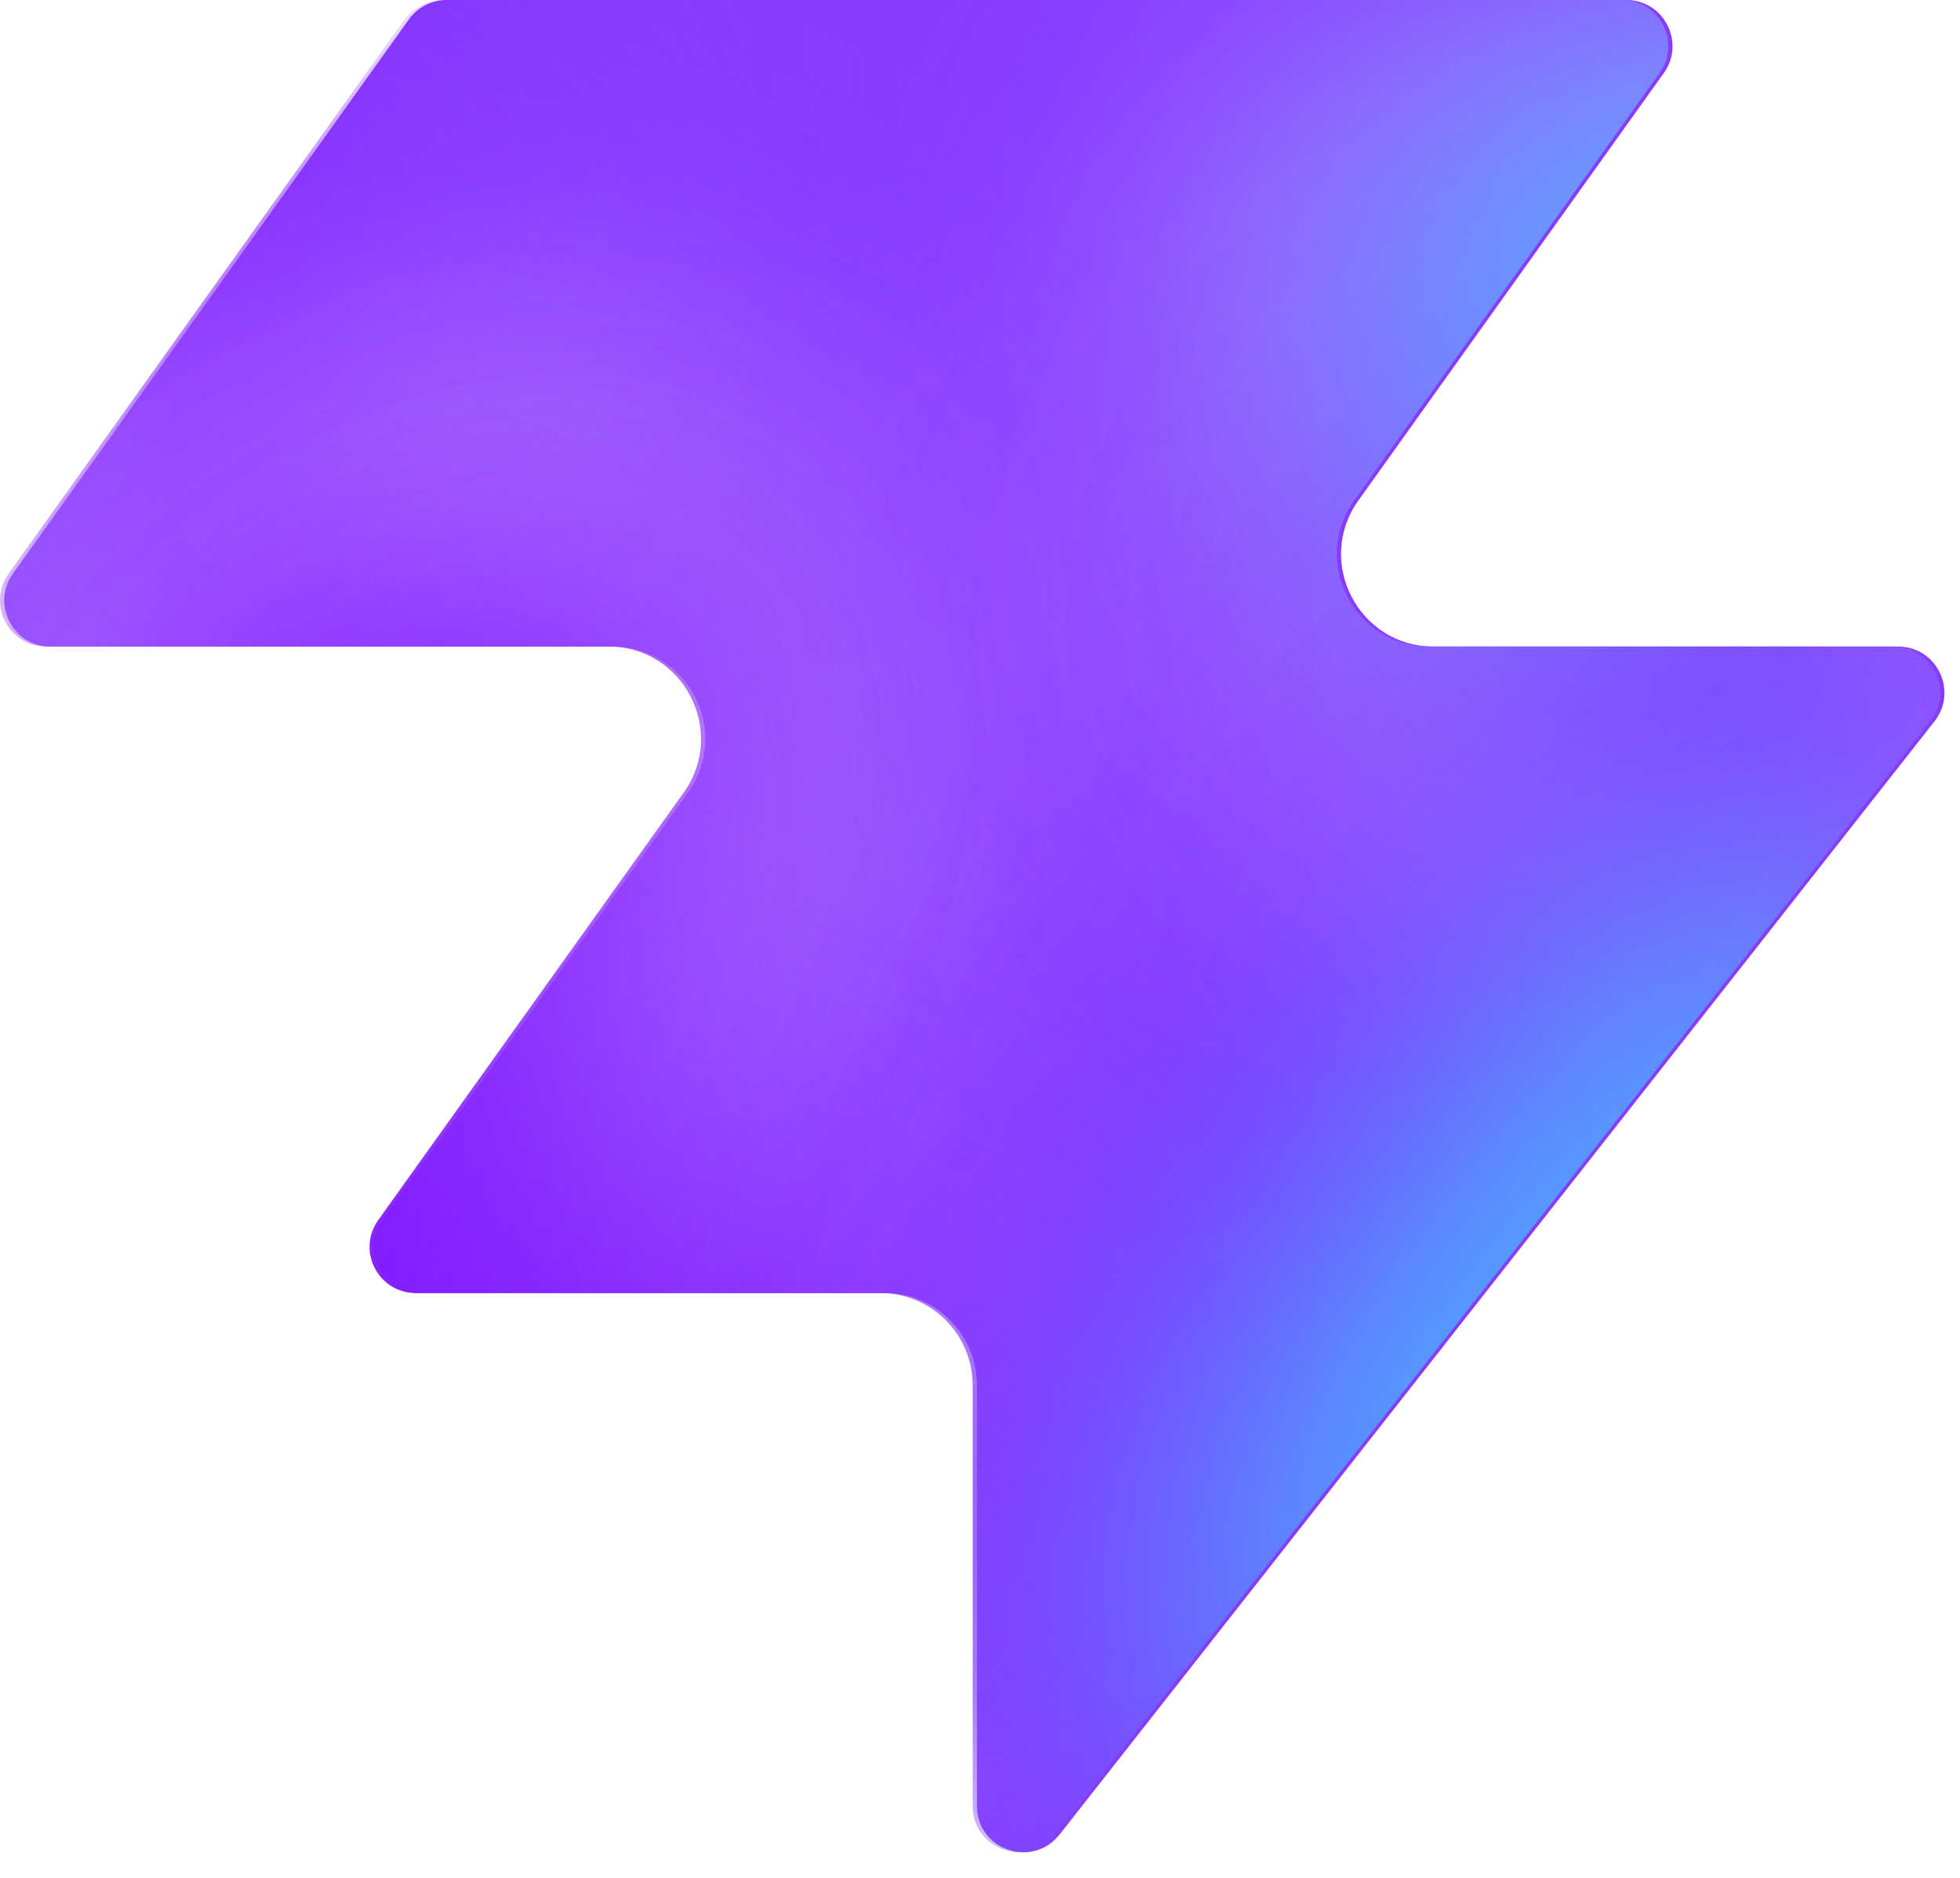
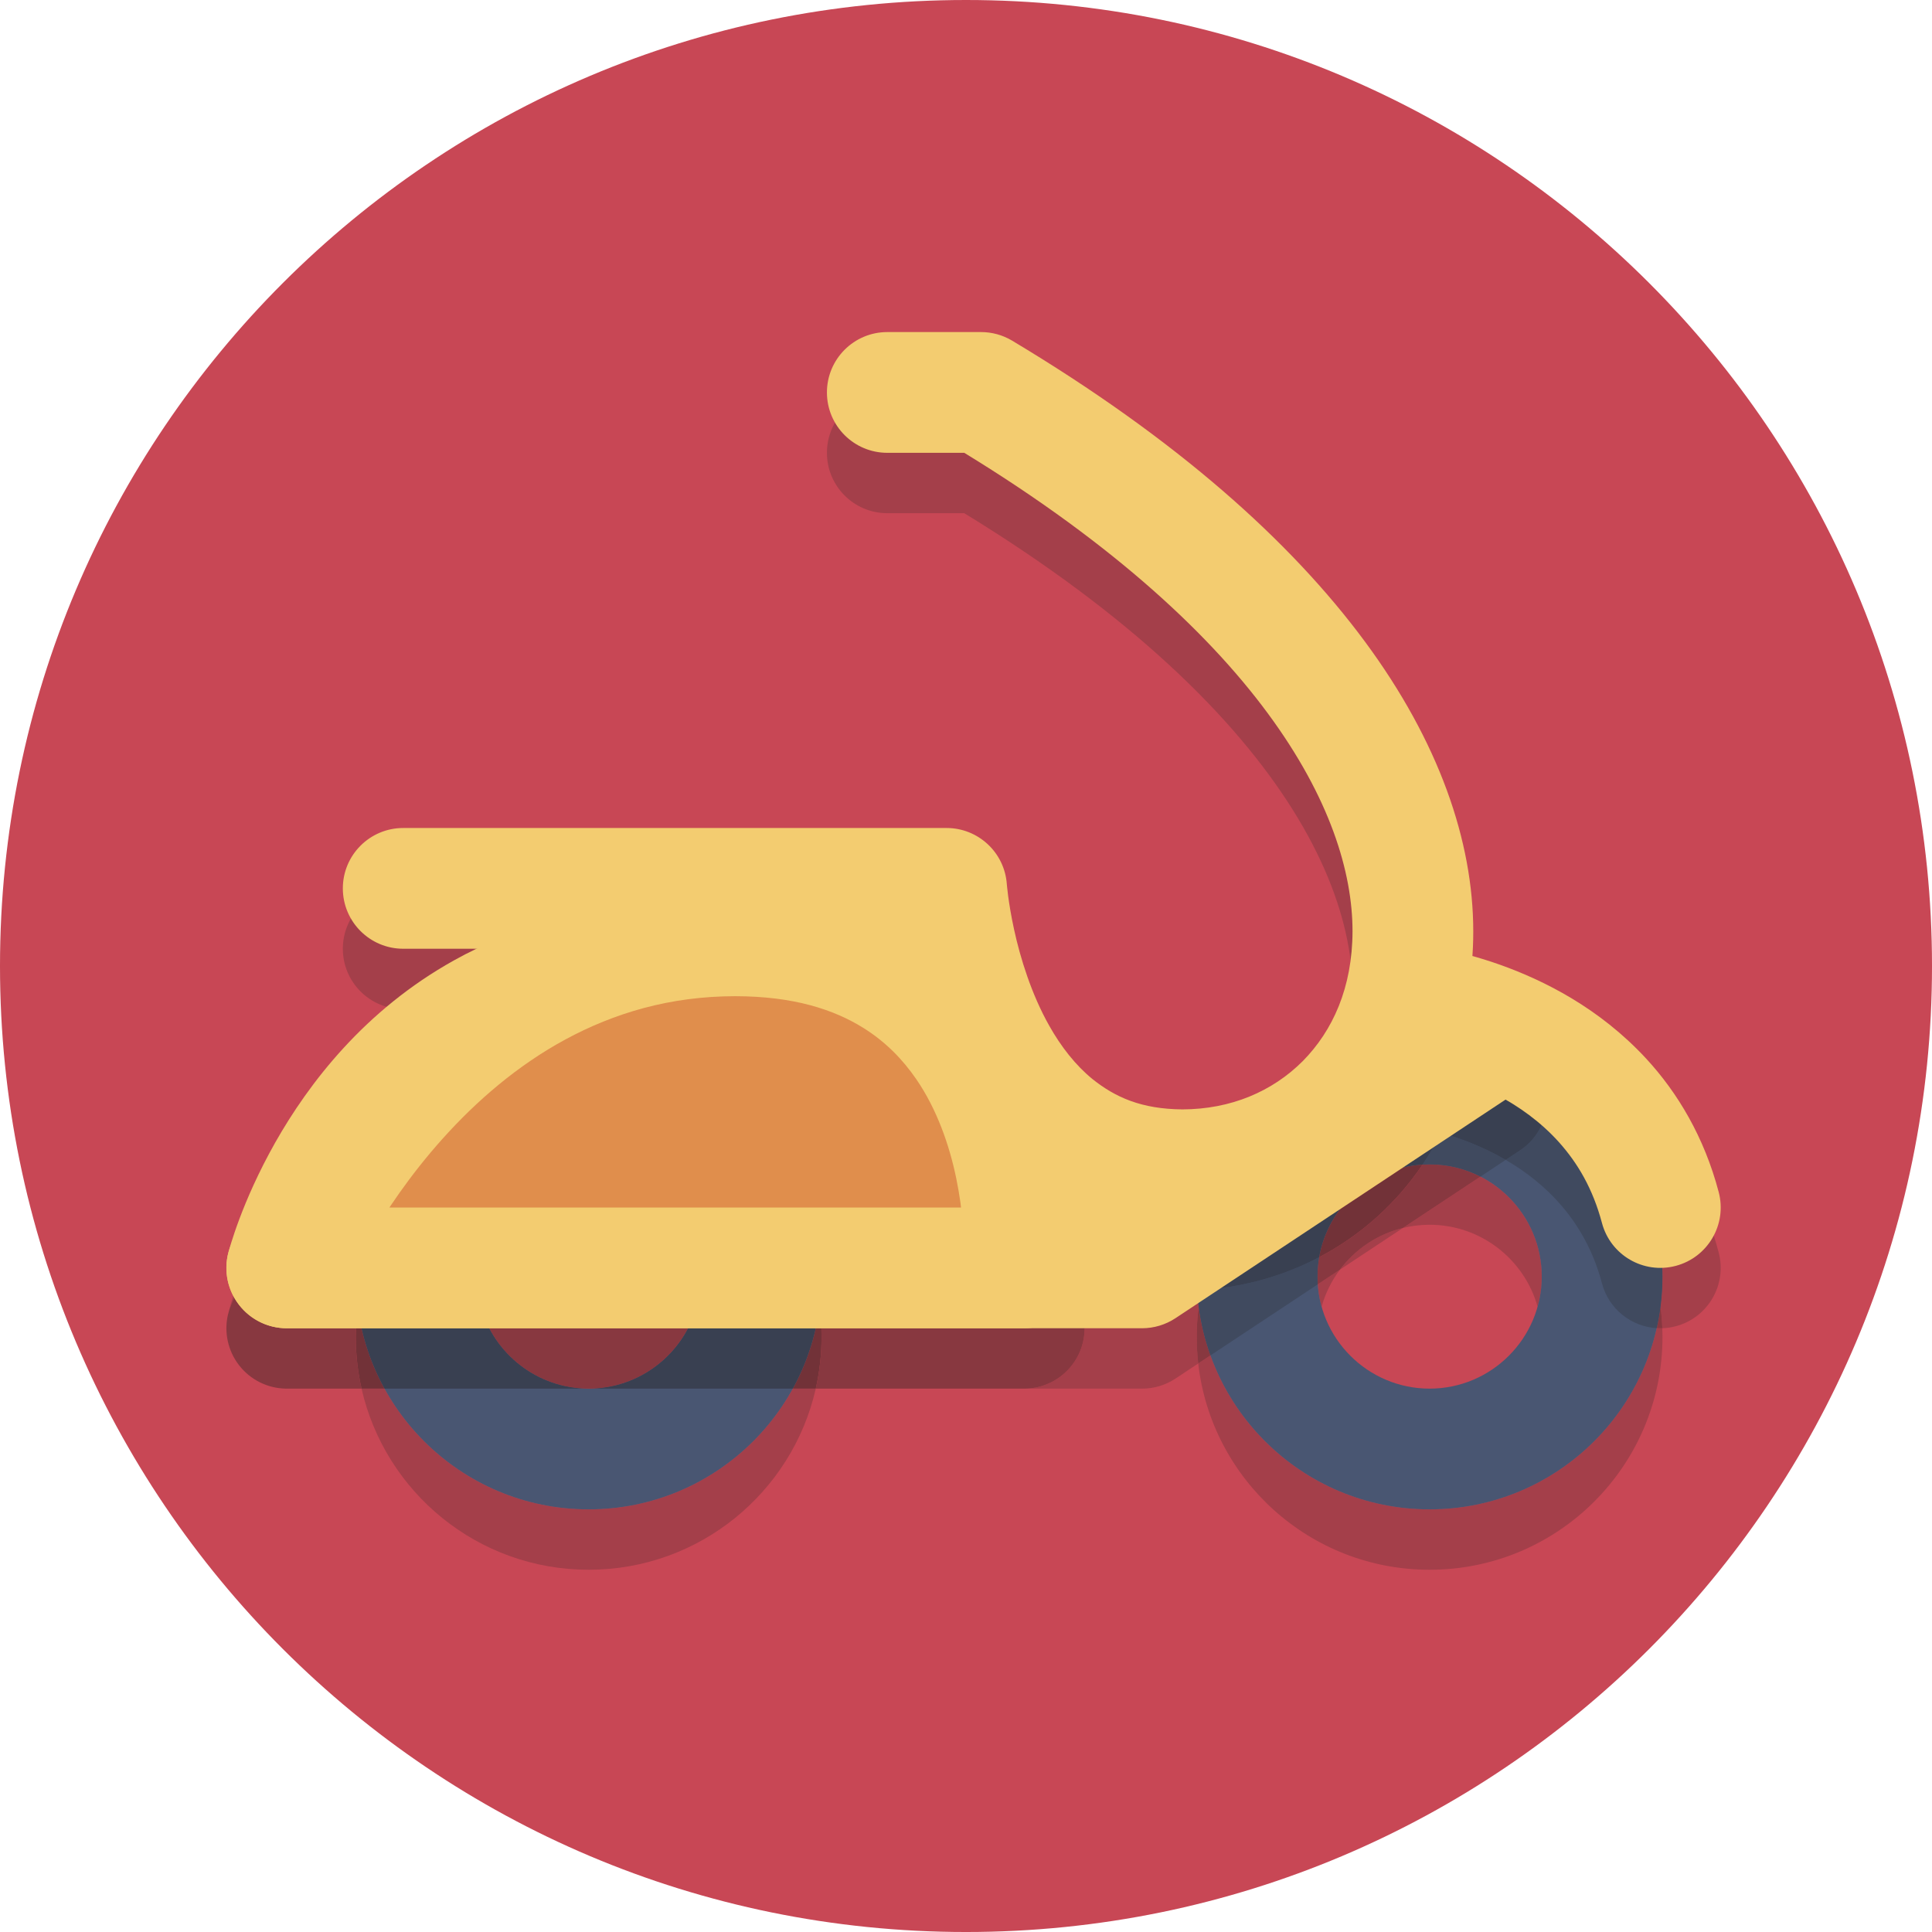
- <svg xmlns="http://www.w3.org/2000/svg" width="48" height="46" fill="none" viewBox="0 0 48 46">
-   <path fill="#863bff" d="M25.946 44.938c-.664.845-2.021.375-2.021-.698V33.937a2.26 2.26 0 0 0-2.262-2.262H10.287c-.92 0-1.456-1.04-.92-1.788l7.48-10.471c1.07-1.497 0-3.578-1.842-3.578H1.237c-.92 0-1.456-1.04-.92-1.788L10.013.474c.214-.297.556-.474.92-.474h28.894c.92 0 1.456 1.04.92 1.788l-7.48 10.471c-1.07 1.498 0 3.579 1.842 3.579h11.377c.943 0 1.473 1.088.89 1.83L25.947 44.94z" style="fill:#863bff;fill:color(display-p3 .525 .23 1);fill-opacity:1" />
-   <mask id="a" width="48" height="46" x="0" y="0" maskUnits="userSpaceOnUse" style="mask-type:alpha">
-     <path fill="#000" d="M25.842 44.938c-.664.844-2.021.375-2.021-.698V33.937a2.26 2.26 0 0 0-2.262-2.262H10.183c-.92 0-1.456-1.04-.92-1.788l7.48-10.471c1.07-1.498 0-3.579-1.842-3.579H1.133c-.92 0-1.456-1.04-.92-1.787L9.91.473c.214-.297.556-.474.92-.474h28.894c.92 0 1.456 1.04.92 1.788l-7.48 10.471c-1.07 1.498 0 3.578 1.842 3.578h11.377c.943 0 1.473 1.088.89 1.832L25.843 44.94z" style="fill:#000;fill-opacity:1" />
-   </mask>
-   <g mask="url(#a)">
-     <g filter="url(#b)">
-       <ellipse cx="5.508" cy="14.704" fill="#ede6ff" rx="5.508" ry="14.704" style="fill:#ede6ff;fill:color(display-p3 .927 .903 1);fill-opacity:1" transform="matrix(.00324 1 1 -.00324 -4.47 31.516)" />
+ <svg xmlns="http://www.w3.org/2000/svg" height="85.333" viewBox="0 0 85.333 85.333" width="85.333">
+   <g transform="matrix(.1333333 0 0 -.1333333 0 85.33333)">
+     <path d="m640 320c0-176.73-143.27-320-320-320s-320 143.27-320 320 143.27 320 320 320 320-143.27 320-320" fill="#c84755" />
+     <path d="m195 120c-36.711 0-67.434 25.648-75.23 60h7.601c13.121-23.844 38.488-40 67.629-40s54.508 16.156 67.629 40h7.601c-7.796-34.352-38.519-60-75.23-60" fill="#a43f4a" />
+     <path d="m473.57 120c-39.621 0-72.265 29.871-76.644 68.324l4.047 2.676c10.707-29.734 39.172-51 72.597-51 36.723 0 67.453 25.664 75.239 60.031.39-.023.785-.035 1.175-.035.227 0 .454.004.676.012.035-.953.055-1.906.055-2.867 0-42.602-34.539-77.141-77.145-77.141m35.778 87.145c-4.379 15.636-18.758 27.14-35.778 27.14-3.047 0-6.011-.367-8.847-1.062l25.699 17.015c12.031-6.152 20.293-18.675 20.293-33.097 0-3.461-.477-6.817-1.367-9.996m-71.551 0c-.668 2.378-1.102 4.851-1.277 7.398l7.332 4.855c-2.723-3.628-4.801-7.773-6.055-12.253" fill="#a43f4a" />
+     <path d="m195 294.285c-42.605 0-77.145-34.539-77.145-77.144 0-42.602 34.54-77.141 77.145-77.141s77.145 34.539 77.145 77.141c0 42.605-34.54 77.144-77.145 77.144m0-40c20.48 0 37.145-16.664 37.145-37.144 0-20.477-16.665-37.141-37.145-37.141s-37.145 16.664-37.145 37.141c0 20.48 16.665 37.144 37.145 37.144" fill="#495672" />
+     <path d="m473.57 294.285c-42.601 0-77.14-34.539-77.14-77.144 0-42.602 34.539-77.141 77.14-77.141 42.606 0 77.145 34.539 77.145 77.141 0 42.605-34.539 77.144-77.145 77.144m0-40c20.481 0 37.145-16.664 37.145-37.144 0-20.477-16.664-37.141-37.145-37.141-20.48 0-37.14 16.664-37.14 37.141 0 20.48 16.66 37.144 37.14 37.144" fill="#495672" />
+     <path d="m550.66 200.008c-.086 2.406-.285 4.789-.59 7.133.426 3.273.645 6.613.645 10 0 29.386-16.434 54.937-40.613 67.964-.282.524-.59 1.04-.926 1.543-3.848 5.817-10.207 8.965-16.692 8.965-1.937 0-3.886-.281-5.777-.855.367 2.637.672 5.515.867 8.609 24.391-6.754 67.953-25.937 81.762-78.265 2.82-10.676-3.555-21.622-14.234-24.438-1.481-.394-2.969-.605-4.442-.656" fill="#a43f4a" />
+     <path d="m549.984 199.996c-.39 0-.785.012-1.175.035.531 2.332.953 4.703 1.261 7.11.305-2.344.504-4.727.59-7.133-.222-.008-.449-.012-.676-.012" fill="#883840" />
+     <path d="m548.809 200.031c-8.391.496-15.887 6.293-18.145 14.867-5.453 20.653-18.777 33.254-31.883 40.879l4.766 3.153c8.699 5.765 11.43 17.168 6.555 26.175 24.179-13.027 40.613-38.578 40.613-67.964 0-3.387-.219-6.727-.645-10-.308-2.407-.73-4.778-1.261-7.11" fill="#404a5f" />
+     <path d="m372.313 220h-13.711c-2.047 20.891-9.079 53.012-31.899 77.359-2.933 3.129-6.027 6.039-9.281 8.723 9.199 1.797 16.148 9.902 16.148 19.633 0 2.848-.597 5.562-1.672 8.015.891-2.031 1.454-4.246 1.622-6.585.226-3.047 6.16-74.645 58.144-74.645 4.934 0 9.695.574 14.219 1.68-2.809-5.125-5.055-10.606-6.649-16.352zm71.832 68.473c.554 1.519 1.054 3.074 1.496 4.668 11.461 41.449-15.899 109.398-126.223 176.859h-25.488c-11.043 0-20 8.953-20 20s8.957 20 20 20h31.07c3.617 0 7.168-.98 10.273-2.844 138.02-82.617 154.868-162.703 152.301-203.789-9.402 2.606-15.957 3.36-16.855 3.453-.758.086-1.512.129-2.254.129-9.692 0-17.973-7.078-19.574-16.695-1.61-.543-3.188-1.137-4.746-1.781" fill="#a43f4a" />
+     <path d="m399.234 237.828c1.594 5.746 3.84 11.227 6.649 16.352 17.746 4.324 31.824 16.754 38.262 34.293 1.558.644 3.136 1.238 4.746 1.781-.067-.402-.121-.809-.164-1.215-.61-5.758 1.289-11.203 4.812-15.246z" fill="#404a5f" />
+     <path d="m448.891 290.254c1.601 9.617 9.882 16.695 19.574 16.695.742 0 1.496-.043 2.254-.129.898-.093 7.453-.847 16.855-3.453-.195-3.094-.5-5.972-.867-8.609-.988-.301-1.965-.68-2.918-1.145-3.344.446-6.754.672-10.219.672-8.629 0-16.929-1.418-24.679-4.031" fill="#883840" />
+     <path d="m453.539 273.793c-3.523 4.043-5.422 9.488-4.812 15.246.043.406.097.813.164 1.215 7.75 2.613 16.05 4.031 24.679 4.031 3.465 0 6.875-.226 10.219-.672-.797-.386-1.574-.828-2.336-1.332z" fill="#394051" />
+     <path d="m378.336 180h-39.051c10.543 0 19.274 8.184 19.957 18.707.059.856.5 8.531-.5 19.793 9.645-3.816 20.571-6 32.922-6 1.641 0 3.274.039 4.895.117.105-1.844.277-3.668.511-5.476-.422-3.27-.64-6.61-.64-10 0-2.981.168-5.922.496-8.817l-7.547-5c-3.274-2.168-7.117-3.324-11.043-3.324m-283.336 0c-.012 0-.023 0-.039 0zm-.051 0c-.008 0-.016 0-.023 0zm-.043 0c-.004 0-.012 0-.02 0zm-.039 0c-.004 0-.012 0-.016 0zm-.035 0c-.008 0-.012 0-.019 0zm-.039 0c-.008 0-.012 0-.02 0zm-.039.004c-.004 0-.012 0-.016 0zm-.039 0c-.004 0-.008 0-.012 0zm-.039 0h-.004zm-.035 0c-.004 0-.004 0-.004 0zm-19.168 24.324c.051.219.102.438.156.652 7.469 29.04 32.969 76.961 82.605 100.735h.868c-55.567-34.649-81.098-94.5-82.567-98.039-.457-1.094-.809-2.211-1.062-3.348m368.379 15.07c5.082 6.766 12.41 11.747 20.871 13.825z" fill="#a43f4a" />
+     <path d="m396.926 188.324c-.328 2.895-.496 5.836-.496 8.817 0 3.39.218 6.73.64 10 .723-5.59 2.047-10.989 3.903-16.141zm39.594 26.219c-.059.859-.09 1.727-.09 2.598 0 2.179.187 4.312.547 6.386 13.742 7.215 25.503 17.703 34.253 30.688.778.047 1.555.07 2.34.07 6.063 0 11.789-1.461 16.852-4.047l-25.699-17.015c-8.461-2.078-15.789-7.059-20.871-13.825z" fill="#883840" />
+     <path d="m400.973 191c-1.856 5.152-3.18 10.551-3.903 16.141-.234 1.808-.406 3.632-.511 5.476 14.539.703 28.254 4.52 40.418 10.91-.36-2.074-.547-4.207-.547-6.386 0-.871.031-1.739.09-2.598zm89.449 59.238c-5.063 2.586-10.789 4.047-16.852 4.047-.785 0-1.562-.023-2.34-.07 2.258 3.344 4.313 6.855 6.153 10.519 5.926-1.66 13.621-4.429 21.398-8.957z" fill="#404a5f" />
+     <path d="m510.102 285.105c-7.254 3.911-15.207 6.688-23.625 8.106.078.508.156 1.023.23 1.547 1.891.574 3.84.855 5.777.855 6.485 0 12.844-3.148 16.692-8.965.336-.503.644-1.019.926-1.543" fill="#883840" />
+     <path d="m498.781 255.777c-7.777 4.528-15.472 7.297-21.398 8.957 2.797 5.579 5.09 11.512 6.812 17.746.785 2.844 1.618 6.446 2.282 10.731 8.418-1.418 16.371-4.195 23.625-8.106 4.875-9.007 2.144-20.41-6.555-26.175z" fill="#394051" />
+     <path d="m486.477 293.211c-.891.148-1.786.285-2.688.402.953.465 1.93.844 2.918 1.145-.074-.524-.152-1.039-.23-1.547" fill="#723238" />
+     <path d="m477.383 264.734c-6.395 1.793-10.727 2.293-10.875 2.313-5.227.551-9.77 3.07-12.969 6.746l27.914 18.488c.762.504 1.539.946 2.336 1.332.902-.117 1.797-.254 2.688-.402-.664-4.285-1.497-7.887-2.282-10.731-1.722-6.234-4.015-12.167-6.812-17.746" fill="#343945" />
+     <path d="m391.664 212.5c-12.351 0-23.277 2.184-32.922 6-.047.492-.094.992-.14 1.5h13.711l26.921 17.828c-1.828-6.582-2.804-13.523-2.804-20.687 0-1.516.043-3.028.129-4.524-1.621-.078-3.254-.117-4.895-.117" fill="#883840" />
+     <path d="m436.977 223.527c2.906 16.7 17.003 29.61 34.253 30.688-8.75-12.985-20.511-23.473-34.253-30.688" fill="#723238" />
+     <path d="m396.559 212.617c-.086 1.496-.129 3.008-.129 4.524 0 7.164.976 14.105 2.804 20.687l54.305 35.965c3.199-3.676 7.742-6.195 12.969-6.746.148-.02 4.48-.52 10.875-2.313-1.84-3.664-3.895-7.175-6.153-10.519-17.25-1.078-31.347-13.988-34.253-30.688-12.164-6.39-25.879-10.207-40.418-10.91" fill="#394051" />
+     <path d="m313.074 220h-40.984c-.871 23.953-12.668 45.125-30.555 58.676 43.219-6.656 62.887-36.981 71.539-58.676m-88.816 0h-58.516c6.805 8.691 17.391 14.285 29.258 14.285s22.453-5.594 29.258-14.285" fill="#883840" />
+     <path d="m232.035 220h-7.777c-6.805 8.691-17.391 14.285-29.258 14.285s-22.453-5.594-29.258-14.285h-7.777c1.465 19.152 17.515 34.285 37.035 34.285s35.57-15.133 37.035-34.285" fill="#723238" />
+     <path d="m272.09 220h-40.055c-1.465 19.152-17.515 34.285-37.035 34.285s-35.57-15.133-37.035-34.285h-28.985c11.196 16.762 28.555 37.645 52.434 52.219 11.988 4.816 25.949 7.781 42.156 7.781 6.399 0 12.379-.465 17.965-1.324 17.887-13.551 29.684-34.723 30.555-58.676" fill="#394051" />
+     <path d="m318.363 220h-46.273 40.984c-8.652 21.695-28.32 52.02-71.539 58.676-5.211 3.945-10.933 7.242-17.055 9.777 6.098 1.004 12.461 1.547 19.09 1.547 23.61 0 41.203-6.488 53.809-19.84 13.953-14.789 19.121-35.347 20.984-50.16" fill="#883840" />
+     <path d="m181.414 272.219c12.539 7.652 26.879 13.57 43.066 16.234 6.122-2.535 11.844-5.832 17.055-9.777-5.586.859-11.566 1.324-17.965 1.324-16.207 0-30.168-2.965-42.156-7.781" fill="#394051" />
+     <path d="m94.961 180c-.004 0-.008 0-.012 0zm-.035 0c-.008 0-.012 0-.019 0zm-.039 0c-.004 0-.012 0-.019 0zm-.035 0c-.008 0-.016 0-.02 0zm-.039 0c-.008 0-.012 0-.019 0zm-.039 0c-.004 0-.012 0-.019.004.008-.004.016-.004.019-.004m-.035.004c-.008 0-.016 0-.024 0zm-.035 0c-.008 0-.016 0-.027 0zm-.031 0c-.012 0-.024 0-.031 0zm-.035 0c-6.547.117-12.629 3.437-16.273 8.891-3.055 4.578-4.059 10.164-2.891 15.433-1.281-5.793.07-11.875 3.723-16.586 3.715-4.785 9.395-7.629 15.441-7.738m202.769 120.18c-3.129 1.957-6.394 3.808-9.804 5.531h8.586c.367-1.817.773-3.664 1.218-5.531" fill="#a43f4a" />
+     <path d="m358.602 220h-3.098c-7.434 26.5-25.109 59.516-58.098 80.184-.445 1.867-.851 3.714-1.218 5.531h17.382c1.317 0 2.606.125 3.852.367 3.254-2.684 6.348-5.594 9.281-8.723 22.82-24.347 29.852-56.468 31.899-77.359" fill="#883840" />
+     <path d="m128.98 220h-4.015c9.765 17.77 27.269 40.488 56.449 52.219-23.879-14.574-41.238-35.457-52.434-52.219" fill="#394051" />
+     <path d="m339.285 180h-69.055c1.25 5.516 1.915 11.25 1.915 17.141 0 3.39-.219 6.726-.645 10 .426 3.273.645 6.613.645 10 0 .957-.02 1.91-.055 2.859h46.273c-1.863 14.813-7.031 35.371-20.984 50.16-12.606 13.352-30.199 19.84-53.809 19.84-6.629 0-12.992-.543-19.09-1.547-9.085 3.758-19.039 5.832-29.48 5.832-42.605 0-77.145-34.539-77.145-77.144 0-3.387.219-6.727.645-10-.426-3.274-.645-6.61-.645-10 0-5.891.661-11.625 1.915-17.141h-24.77c-.012 0-.023 0-.039 0-.004 0-.008 0-.012 0-.008 0-.016 0-.023 0s-.012 0-.019 0c-.004 0-.012 0-.02 0-.004 0-.012 0-.019 0-.004 0-.012 0-.016 0-.008 0-.016 0-.02 0-.008 0-.016 0-.019 0-.008 0-.012 0-.019 0s-.012 0-.02 0c-.004 0-.012 0-.019.004-.004 0-.012 0-.016 0-.008 0-.016 0-.024 0-.004 0-.008 0-.012 0-.008 0-.019 0-.027 0h-.004c-.012 0-.024 0-.031 0-.004 0-.004 0-.004 0-6.047.109-11.726 2.953-15.441 7.738-3.652 4.711-5.004 10.793-3.723 16.586.254 1.137.605 2.254 1.062 3.348 1.469 3.539 27 63.39 82.567 98.039h128.5c3.41-1.723 6.675-3.574 9.804-5.531 7.313-30.7 25.43-67.485 61.336-81.684 1-11.262.559-18.937.5-19.793-.683-10.523-9.414-18.707-19.957-18.707m-144.285 0c-17.016 0-31.398 11.504-35.777 27.145 1.328 4.73 3.566 9.085 6.519 12.855h58.516c2.953-3.77 5.191-8.125 6.515-12.855-4.375-15.641-18.757-27.145-35.773-27.145" fill="#883840" />
+     <path d="m270.23 180h-7.601c4.539 8.246 7.613 17.41 8.871 27.141.426-3.274.645-6.61.645-10 0-5.891-.665-11.625-1.915-17.141m-142.859 0h-7.601c-1.254 5.516-1.915 11.25-1.915 17.141 0 3.39.219 6.726.645 10 1.258-9.731 4.332-18.895 8.871-27.141m103.402 27.145c-1.324 4.73-3.562 9.085-6.515 12.855h7.777c.07-.941.11-1.895.11-2.859 0-3.461-.477-6.817-1.372-9.996m-71.55 0c-.891 3.179-1.368 6.535-1.368 9.996 0 .964.04 1.918.11 2.859h7.777c-2.953-3.77-5.191-8.125-6.519-12.855" fill="#723238" />
+     <path d="m262.629 180h-135.258c-4.539 8.246-7.613 17.41-8.871 27.141-.426 3.273-.645 6.613-.645 10 0 42.605 34.54 77.144 77.145 77.144 10.441 0 20.395-2.074 29.48-5.832-16.187-2.664-30.527-8.582-43.066-16.234-29.18-11.731-46.684-34.449-56.449-52.219h4.015 28.985c-.07-.941-.11-1.895-.11-2.859 0-3.461.477-6.817 1.368-9.996 4.379-15.641 18.761-27.145 35.777-27.145s31.398 11.504 35.773 27.145c.895 3.179 1.372 6.535 1.372 9.996 0 .964-.04 1.918-.11 2.859h40.055c.035-.949.055-1.902.055-2.859 0-3.387-.219-6.727-.645-10-1.258-9.731-4.332-18.895-8.871-27.141" fill="#394051" />
+     <path d="m358.742 218.5c-35.906 14.199-54.023 50.984-61.336 81.684 32.989-20.668 50.664-53.684 58.098-80.184h3.098c.046-.508.093-1.008.14-1.5" fill="#723238" />
+     <path d="m158.234 305.715h-24.664c-11.047 0-20 8.953-20 20 0 11.043 8.953 20 20 20h180c8.192 0 15.235-4.93 18.328-11.985-3.128 7.125-10.269 11.977-18.382 11.977-.438 0-.879-.016-1.325-.043-11.019-.758-19.336-10.309-18.574-21.328.09-1.27.199-2.578.332-3.918-14.695 6.375-31.527 9.582-50.379 9.582-32.242 0-59.371-9.238-81.773-22.641-1.203-.535-2.391-1.082-3.563-1.644" fill="#a43f4a" />
+     <g fill="#883840">
+       <path d="m317.422 306.082c-7.082 5.844-14.914 10.629-23.473 14.336-.133 1.34-.242 2.648-.332 3.918-.762 11.019 7.555 20.57 18.574 21.328.446.027.887.043 1.325.043 8.113 0 15.254-4.852 18.382-11.977 1.075-2.453 1.672-5.167 1.672-8.015 0-9.731-6.949-17.836-16.148-19.633" />
+       <path d="m159.102 305.715h-.868c1.172.562 2.36 1.109 3.563 1.644-.902-.539-1.809-1.093-2.695-1.644" />
+       <path d="m296.188 305.715h-8.586c-17.434 8.805-38.582 14.285-64.032 14.285-23.675 0-44.183-4.809-61.773-12.641 22.402 13.403 49.531 22.641 81.773 22.641 18.852 0 35.684-3.207 50.379-9.582.457-4.566 1.192-9.516 2.239-14.703" />
    </g>
-     <g filter="url(#c)">
-       <ellipse cx="10.399" cy="29.851" fill="#ede6ff" rx="10.399" ry="29.851" style="fill:#ede6ff;fill:color(display-p3 .927 .903 1);fill-opacity:1" transform="matrix(.00324 1 1 -.00324 -39.328 7.883)" />
-     </g>
-     <g filter="url(#d)">
-       <ellipse cx="5.508" cy="30.487" fill="#7e14ff" rx="5.508" ry="30.487" style="fill:#7e14ff;fill:color(display-p3 .492 .077 1);fill-opacity:1" transform="rotate(89.814 -25.913 -14.639)scale(1 -1)" />
-     </g>
-     <g filter="url(#e)">
-       <ellipse cx="5.508" cy="30.599" fill="#7e14ff" rx="5.508" ry="30.599" style="fill:#7e14ff;fill:color(display-p3 .492 .077 1);fill-opacity:1" transform="rotate(89.814 -32.644 -3.334)scale(1 -1)" />
-     </g>
-     <g filter="url(#f)">
-       <ellipse cx="5.508" cy="30.599" fill="#7e14ff" rx="5.508" ry="30.599" style="fill:#7e14ff;fill:color(display-p3 .492 .077 1);fill-opacity:1" transform="matrix(.00324 1 1 -.00324 -34.34 30.47)" />
-     </g>
-     <g filter="url(#g)">
-       <ellipse cx="14.072" cy="22.078" fill="#ede6ff" rx="14.072" ry="22.078" style="fill:#ede6ff;fill:color(display-p3 .927 .903 1);fill-opacity:1" transform="rotate(93.35 24.506 48.493)scale(-1 1)" />
-     </g>
-     <g filter="url(#h)">
-       <ellipse cx="3.47" cy="21.501" fill="#7e14ff" rx="3.47" ry="21.501" style="fill:#7e14ff;fill:color(display-p3 .492 .077 1);fill-opacity:1" transform="rotate(89.009 28.708 47.59)scale(-1 1)" />
-     </g>
-     <g filter="url(#i)">
-       <ellipse cx="3.47" cy="21.501" fill="#7e14ff" rx="3.47" ry="21.501" style="fill:#7e14ff;fill:color(display-p3 .492 .077 1);fill-opacity:1" transform="rotate(89.009 28.708 47.59)scale(-1 1)" />
-     </g>
-     <g filter="url(#j)">
-       <ellipse cx=".387" cy="8.972" fill="#7e14ff" rx="4.407" ry="29.108" style="fill:#7e14ff;fill:color(display-p3 .492 .077 1);fill-opacity:1" transform="rotate(39.51 .387 8.972)" />
-     </g>
-     <g filter="url(#k)">
-       <ellipse cx="47.523" cy="-6.092" fill="#7e14ff" rx="4.407" ry="29.108" style="fill:#7e14ff;fill:color(display-p3 .492 .077 1);fill-opacity:1" transform="rotate(37.892 47.523 -6.092)" />
-     </g>
-     <g filter="url(#l)">
-       <ellipse cx="41.412" cy="6.333" fill="#47bfff" rx="5.971" ry="9.665" style="fill:#47bfff;fill:color(display-p3 .28 .748 1);fill-opacity:1" transform="rotate(37.892 41.412 6.333)" />
-     </g>
-     <g filter="url(#m)">
-       <ellipse cx="-1.879" cy="38.332" fill="#7e14ff" rx="4.407" ry="29.108" style="fill:#7e14ff;fill:color(display-p3 .492 .077 1);fill-opacity:1" transform="rotate(37.892 -1.88 38.332)" />
-     </g>
-     <g filter="url(#n)">
-       <ellipse cx="-1.879" cy="38.332" fill="#7e14ff" rx="4.407" ry="29.108" style="fill:#7e14ff;fill:color(display-p3 .492 .077 1);fill-opacity:1" transform="rotate(37.892 -1.88 38.332)" />
-     </g>
-     <g filter="url(#o)">
-       <ellipse cx="35.651" cy="29.907" fill="#7e14ff" rx="4.407" ry="29.108" style="fill:#7e14ff;fill:color(display-p3 .492 .077 1);fill-opacity:1" transform="rotate(37.892 35.651 29.907)" />
-     </g>
-     <g filter="url(#p)">
-       <ellipse cx="38.418" cy="32.4" fill="#47bfff" rx="5.971" ry="15.297" style="fill:#47bfff;fill:color(display-p3 .28 .748 1);fill-opacity:1" transform="rotate(37.892 38.418 32.4)" />
-     </g>
+     <path d="m313.57 305.715h-17.382c-1.047 5.187-1.782 10.137-2.239 14.703 8.559-3.707 16.391-8.492 23.473-14.336-1.246-.242-2.535-.367-3.852-.367" fill="#723238" />
+     <path d="m287.602 305.715h-128.5c.886.551 1.793 1.105 2.695 1.644 17.59 7.832 38.098 12.641 61.773 12.641 25.45 0 46.598-5.48 64.032-14.285" fill="#723238" />
+     <path d="m468.613 306.934s65.555-6.934 81.387-66.934" fill="#e08e4c" />
+     <path d="m466.512 287.047.687 6.519-.781-6.511.094-.008.687 6.519-.781-6.511c.445-.008 14.832-1.973 29.375-9.68 7.297-3.832 14.598-8.996 20.695-15.809 6.102-6.847 11.137-15.257 14.172-26.668 2.82-10.679 13.762-17.054 24.442-14.234 10.679 2.816 17.054 13.758 14.238 24.438-4.781 18.222-13.652 33.003-24.027 44.222-15.614 16.883-34.063 25.977-48.438 31.102-14.43 5.101-25.062 6.269-26.156 6.398-10.989 1.16-20.832-6.801-21.996-17.785-1.16-10.984 6.8-20.832 17.789-21.996" fill="#f3cc70" />
+     <path d="m339.285 220s-12.855 100-115.715 100c-102.855 0-128.57-100-128.57-100h283.332l114.168 75.605" fill="#e08e4c" />
+     <path d="m359.121 222.551c-.293 1.656-3.699 29.125-22.297 58.265-9.324 14.516-22.703 29.473-41.511 40.723-18.77 11.277-42.801 18.508-71.743 18.461-28.957.035-53.507-7.164-73.195-18.141-29.621-16.5-48.074-40.695-59.223-60.371-11.152-19.754-15.207-35.34-15.523-36.508-1.547-6.015-.242-12.324 3.566-17.234 3.805-4.91 9.594-7.746 15.805-7.746h283.332c3.902 0 7.793 1.172 11.043 3.324l114.168 75.606c9.211 6.101 11.73 18.511 5.633 27.718-6.102 9.211-18.508 11.731-27.719 5.633l-109.148-72.281h-277.309v-20l19.371-4.98-.766.199.762-.211.004.012-.766.199.762-.211c.317 1.363 6.942 24.004 23.774 44.797 8.402 10.437 19.199 20.425 32.988 27.812 13.82 7.371 30.672 12.352 52.441 12.383 22.489-.043 38.633-5.316 51.207-12.785 9.411-5.637 16.864-12.672 22.879-20.285 9.016-11.383 14.657-24.125 17.867-33.91 1.614-4.887 2.629-9.016 3.223-11.805.297-1.395.488-2.453.598-3.106l.105-.66.129.02-.129-.02.129.02-.129-.02c1.406-10.953 11.43-18.691 22.387-17.285 10.953 1.406 18.695 11.43 17.285 22.387" fill="#f3cc70" />
+     <path d="m95 220s45.715 110 148.57 110c102.86 0 95.715-110 95.715-110z" fill="#e08e4c" />
+     <path d="m95 220 18.469-7.676-5.684 2.364 5.668-2.399.016.035-5.684 2.364 5.668-2.399c.141.434 11.277 26.203 33.289 50.637 10.985 12.242 24.594 24.117 40.621 32.777 16.075 8.668 34.434 14.274 56.207 14.297 19.489-.043 32.657-4.434 42.461-10.527 7.352-4.61 12.969-10.375 17.516-16.996 6.801-9.887 10.949-21.832 13.195-32.692 2.266-10.836 2.656-20.461 2.649-25.277 0-1.188-.024-2.086-.039-2.641l-.024-.566v-.008l19.957-1.293v20h-244.285v-20l18.469-7.676-18.469 7.676v-20h244.285c10.559 0 19.278 8.172 19.957 18.711.028.375.149 2.434.149 5.797-.004 6.062-.387 16.344-2.578 28.707-3.329 18.461-10.559 42.047-28.278 62.137-8.836 9.984-20.375 18.878-34.633 25.035-14.25 6.187-31.066 9.625-50.332 9.613-29.308.027-54.992-7.941-76.246-19.664-31.945-17.629-54.23-43.164-68.851-64.106-14.598-20.992-21.547-37.632-21.941-38.554-2.567-6.176-1.879-13.215 1.832-18.778 3.711-5.562 9.949-8.898 16.637-8.898z" fill="#f3cc70" />
+     <path d="m133.57 325.715h180v20l-19.953-1.375c.168-1.309 1.711-26.336 13.91-53.488 6.164-13.547 15.161-27.868 29.039-39.266 13.778-11.426 32.821-19.199 55.102-19.086 26.172-.035 50.605 10.027 68.203 27.742 17.66 17.656 28.227 42.887 28.164 71.235-.004 29.843-11.347 62.793-35.91 96.015-24.602 33.27-62.434 67.078-116.852 99.668-3.089 1.852-6.671 2.84-10.273 2.84h-31.07c-11.047 0-20-8.953-20-20s8.953-20 20-20h31.07v20l-10.273-17.16c50.972-30.496 84.66-61.246 105.226-89.117 20.613-27.914 28.094-52.684 28.086-72.246-.062-18.672-6.551-32.926-16.512-43.008-10.019-10.02-23.773-15.934-39.859-15.969-13.555.113-22.191 3.992-29.773 10.043-5.614 4.582-10.415 10.727-14.329 17.687-5.89 10.403-9.605 22.497-11.625 31.797-1.019 4.649-1.64 8.598-1.996 11.289-.179 1.348-.289 2.379-.351 3.032l-.067.683-.007.11-7.547-.571 7.55.52-.003.051-7.547-.571 7.55.52c-.722 10.476-9.453 18.625-19.953 18.625h-180c-11.043 0-20-8.953-20-20s8.957-20 20-20" fill="#f3cc70" />
  </g>
-   <defs>
-     <filter id="b" width="60.045" height="41.654" x="-19.77" y="16.149" color-interpolation-filters="sRGB" filterUnits="userSpaceOnUse">
-       <feFlood flood-opacity="0" result="BackgroundImageFix" />
-       <feBlend in="SourceGraphic" in2="BackgroundImageFix" result="shape" />
-       <feGaussianBlur result="effect1_foregroundBlur_2002_17158" stdDeviation="7.659" />
-     </filter>
-     <filter id="c" width="90.34" height="51.437" x="-54.613" y="-7.533" color-interpolation-filters="sRGB" filterUnits="userSpaceOnUse">
-       <feFlood flood-opacity="0" result="BackgroundImageFix" />
-       <feBlend in="SourceGraphic" in2="BackgroundImageFix" result="shape" />
-       <feGaussianBlur result="effect1_foregroundBlur_2002_17158" stdDeviation="7.659" />
-     </filter>
-     <filter id="d" width="79.355" height="29.4" x="-49.64" y="2.03" color-interpolation-filters="sRGB" filterUnits="userSpaceOnUse">
-       <feFlood flood-opacity="0" result="BackgroundImageFix" />
-       <feBlend in="SourceGraphic" in2="BackgroundImageFix" result="shape" />
-       <feGaussianBlur result="effect1_foregroundBlur_2002_17158" stdDeviation="4.596" />
-     </filter>
-     <filter id="e" width="79.579" height="29.4" x="-45.045" y="20.029" color-interpolation-filters="sRGB" filterUnits="userSpaceOnUse">
-       <feFlood flood-opacity="0" result="BackgroundImageFix" />
-       <feBlend in="SourceGraphic" in2="BackgroundImageFix" result="shape" />
-       <feGaussianBlur result="effect1_foregroundBlur_2002_17158" stdDeviation="4.596" />
-     </filter>
-     <filter id="f" width="79.579" height="29.4" x="-43.513" y="21.178" color-interpolation-filters="sRGB" filterUnits="userSpaceOnUse">
-       <feFlood flood-opacity="0" result="BackgroundImageFix" />
-       <feBlend in="SourceGraphic" in2="BackgroundImageFix" result="shape" />
-       <feGaussianBlur result="effect1_foregroundBlur_2002_17158" stdDeviation="4.596" />
-     </filter>
-     <filter id="g" width="74.749" height="58.852" x="15.756" y="-17.901" color-interpolation-filters="sRGB" filterUnits="userSpaceOnUse">
-       <feFlood flood-opacity="0" result="BackgroundImageFix" />
-       <feBlend in="SourceGraphic" in2="BackgroundImageFix" result="shape" />
-       <feGaussianBlur result="effect1_foregroundBlur_2002_17158" stdDeviation="7.659" />
-     </filter>
-     <filter id="h" width="61.377" height="25.362" x="23.548" y="2.284" color-interpolation-filters="sRGB" filterUnits="userSpaceOnUse">
-       <feFlood flood-opacity="0" result="BackgroundImageFix" />
-       <feBlend in="SourceGraphic" in2="BackgroundImageFix" result="shape" />
-       <feGaussianBlur result="effect1_foregroundBlur_2002_17158" stdDeviation="4.596" />
-     </filter>
-     <filter id="i" width="61.377" height="25.362" x="23.548" y="2.284" color-interpolation-filters="sRGB" filterUnits="userSpaceOnUse">
-       <feFlood flood-opacity="0" result="BackgroundImageFix" />
-       <feBlend in="SourceGraphic" in2="BackgroundImageFix" result="shape" />
-       <feGaussianBlur result="effect1_foregroundBlur_2002_17158" stdDeviation="4.596" />
-     </filter>
-     <filter id="j" width="56.045" height="63.649" x="-27.636" y="-22.853" color-interpolation-filters="sRGB" filterUnits="userSpaceOnUse">
-       <feFlood flood-opacity="0" result="BackgroundImageFix" />
-       <feBlend in="SourceGraphic" in2="BackgroundImageFix" result="shape" />
-       <feGaussianBlur result="effect1_foregroundBlur_2002_17158" stdDeviation="4.596" />
-     </filter>
-     <filter id="k" width="54.814" height="64.646" x="20.116" y="-38.415" color-interpolation-filters="sRGB" filterUnits="userSpaceOnUse">
-       <feFlood flood-opacity="0" result="BackgroundImageFix" />
-       <feBlend in="SourceGraphic" in2="BackgroundImageFix" result="shape" />
-       <feGaussianBlur result="effect1_foregroundBlur_2002_17158" stdDeviation="4.596" />
-     </filter>
-     <filter id="l" width="33.541" height="35.313" x="24.641" y="-11.323" color-interpolation-filters="sRGB" filterUnits="userSpaceOnUse">
-       <feFlood flood-opacity="0" result="BackgroundImageFix" />
-       <feBlend in="SourceGraphic" in2="BackgroundImageFix" result="shape" />
-       <feGaussianBlur result="effect1_foregroundBlur_2002_17158" stdDeviation="4.596" />
-     </filter>
-     <filter id="m" width="54.814" height="64.646" x="-29.286" y="6.009" color-interpolation-filters="sRGB" filterUnits="userSpaceOnUse">
-       <feFlood flood-opacity="0" result="BackgroundImageFix" />
-       <feBlend in="SourceGraphic" in2="BackgroundImageFix" result="shape" />
-       <feGaussianBlur result="effect1_foregroundBlur_2002_17158" stdDeviation="4.596" />
-     </filter>
-     <filter id="n" width="54.814" height="64.646" x="-29.286" y="6.009" color-interpolation-filters="sRGB" filterUnits="userSpaceOnUse">
-       <feFlood flood-opacity="0" result="BackgroundImageFix" />
-       <feBlend in="SourceGraphic" in2="BackgroundImageFix" result="shape" />
-       <feGaussianBlur result="effect1_foregroundBlur_2002_17158" stdDeviation="4.596" />
-     </filter>
-     <filter id="o" width="54.814" height="64.646" x="8.244" y="-2.416" color-interpolation-filters="sRGB" filterUnits="userSpaceOnUse">
-       <feFlood flood-opacity="0" result="BackgroundImageFix" />
-       <feBlend in="SourceGraphic" in2="BackgroundImageFix" result="shape" />
-       <feGaussianBlur result="effect1_foregroundBlur_2002_17158" stdDeviation="4.596" />
-     </filter>
-     <filter id="p" width="39.409" height="43.623" x="18.713" y="10.588" color-interpolation-filters="sRGB" filterUnits="userSpaceOnUse">
-       <feFlood flood-opacity="0" result="BackgroundImageFix" />
-       <feBlend in="SourceGraphic" in2="BackgroundImageFix" result="shape" />
-       <feGaussianBlur result="effect1_foregroundBlur_2002_17158" stdDeviation="4.596" />
-     </filter>
-   </defs>
</svg>
